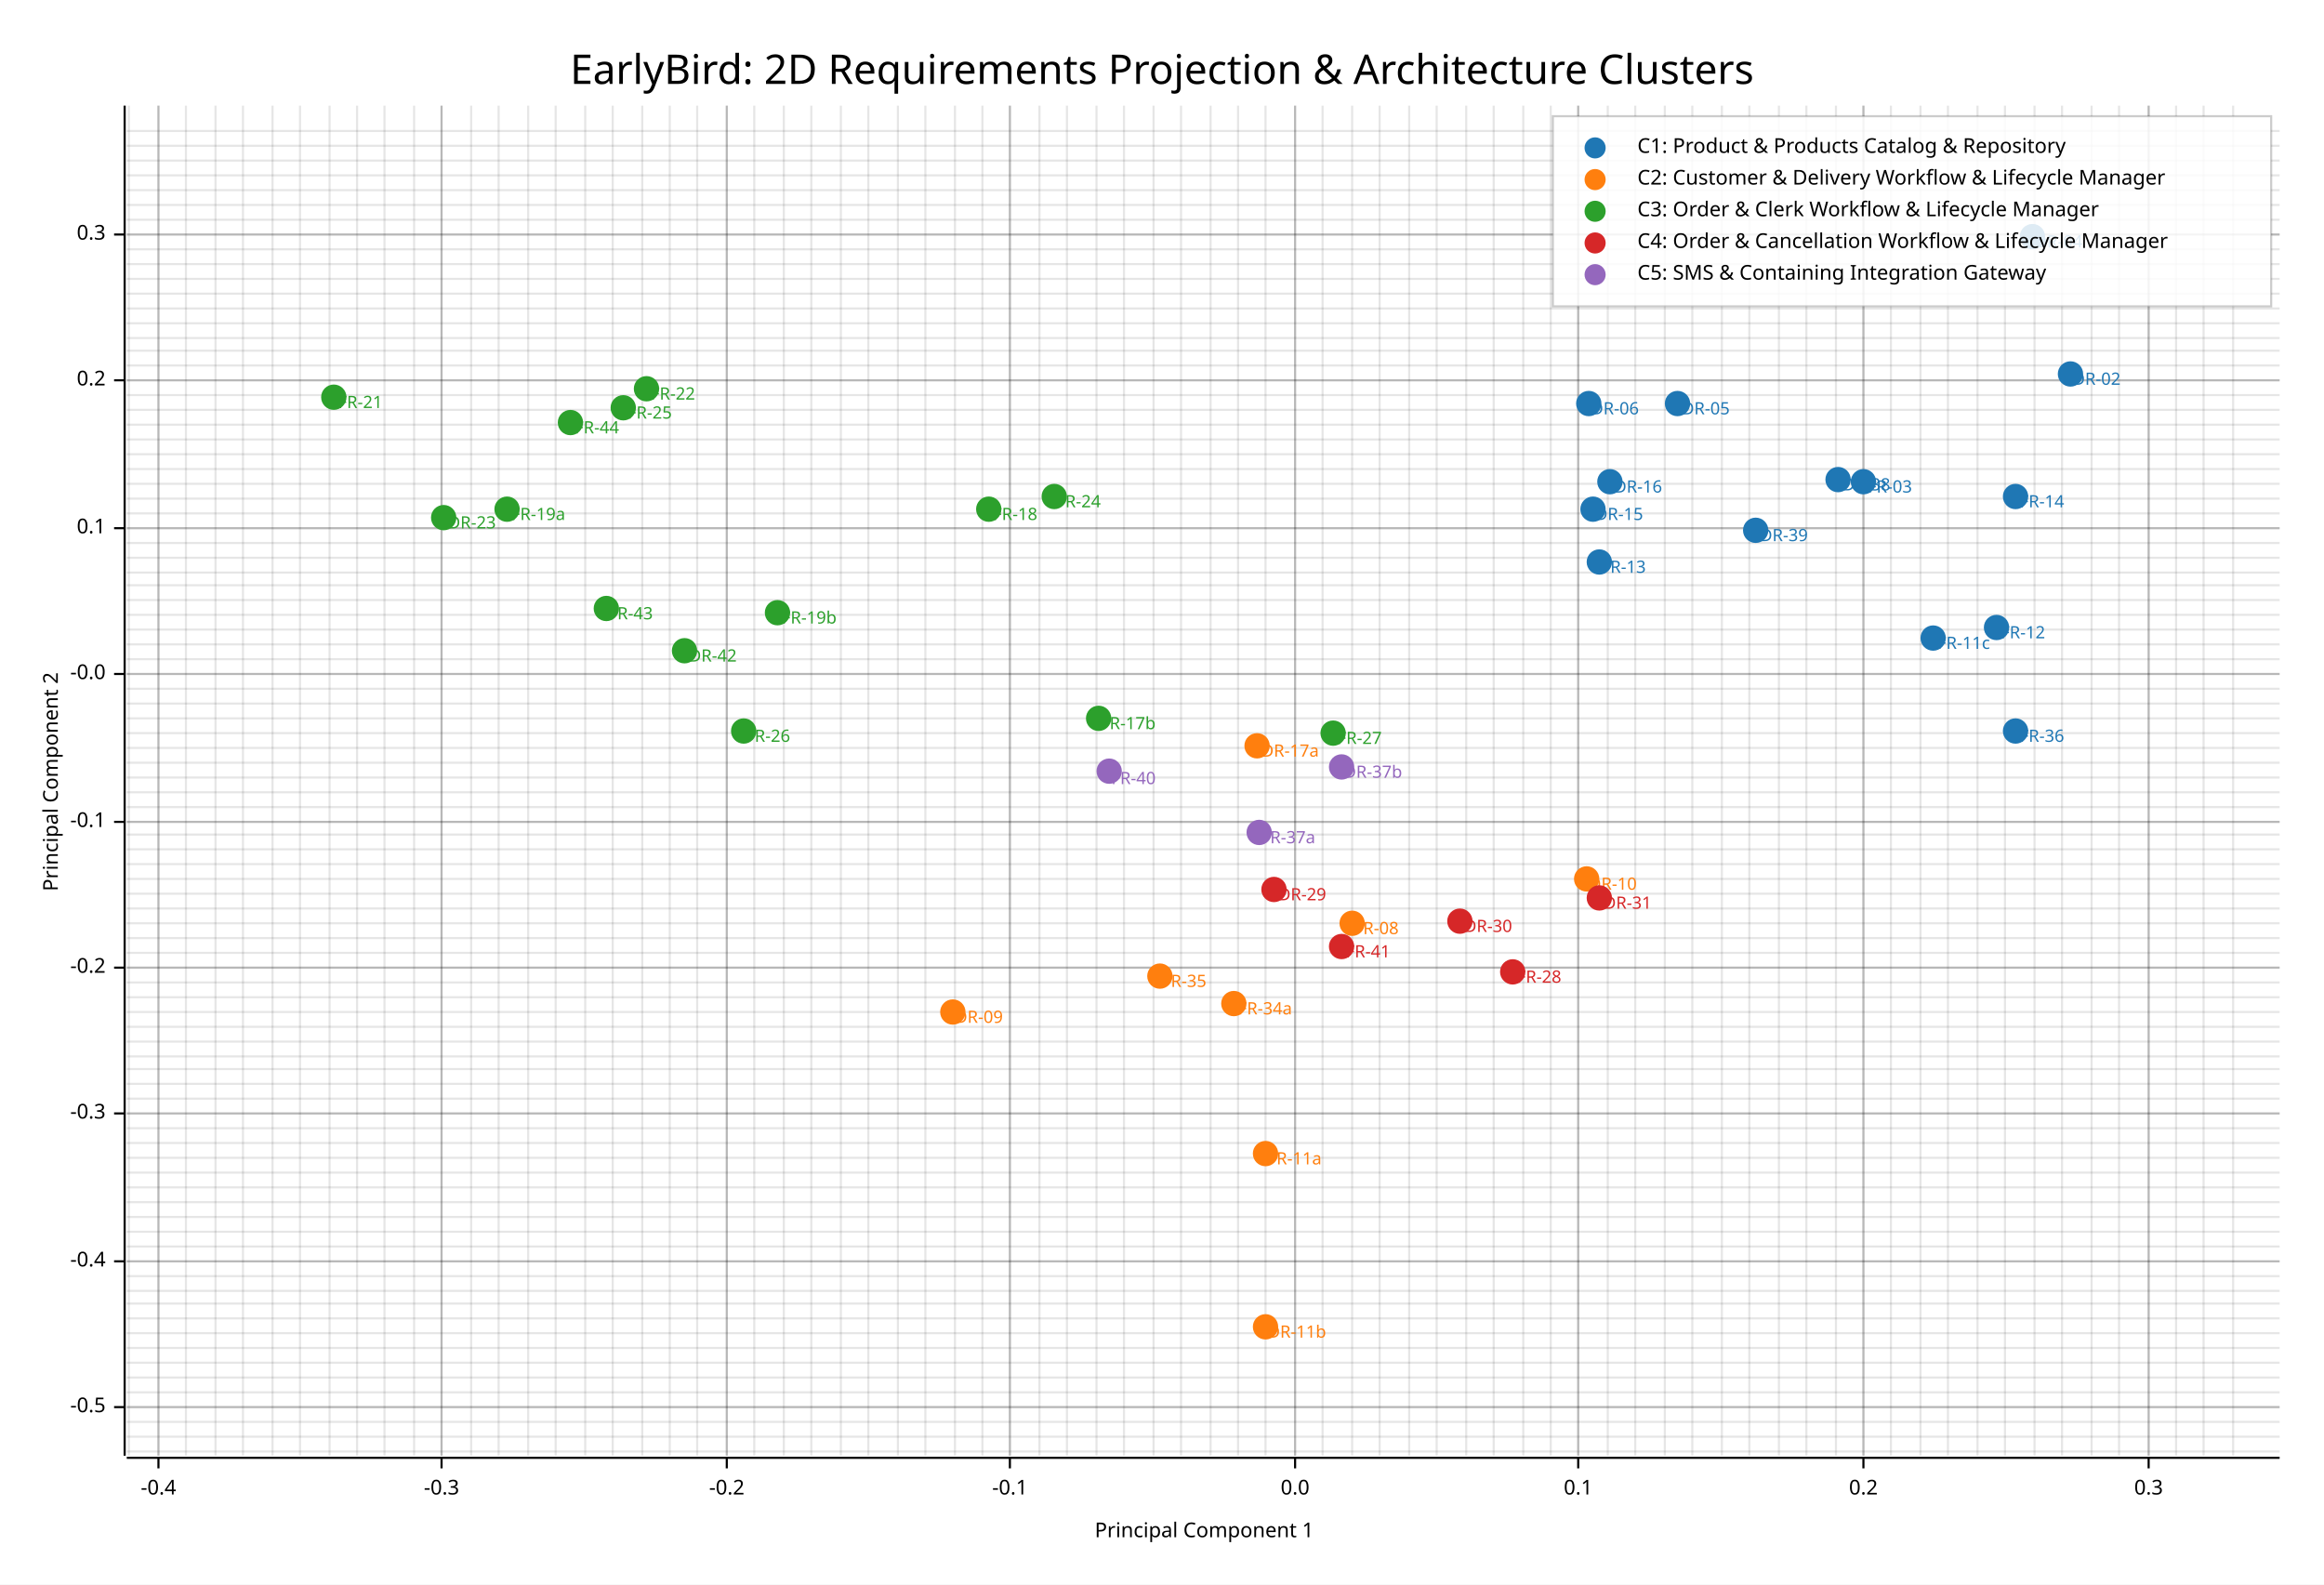
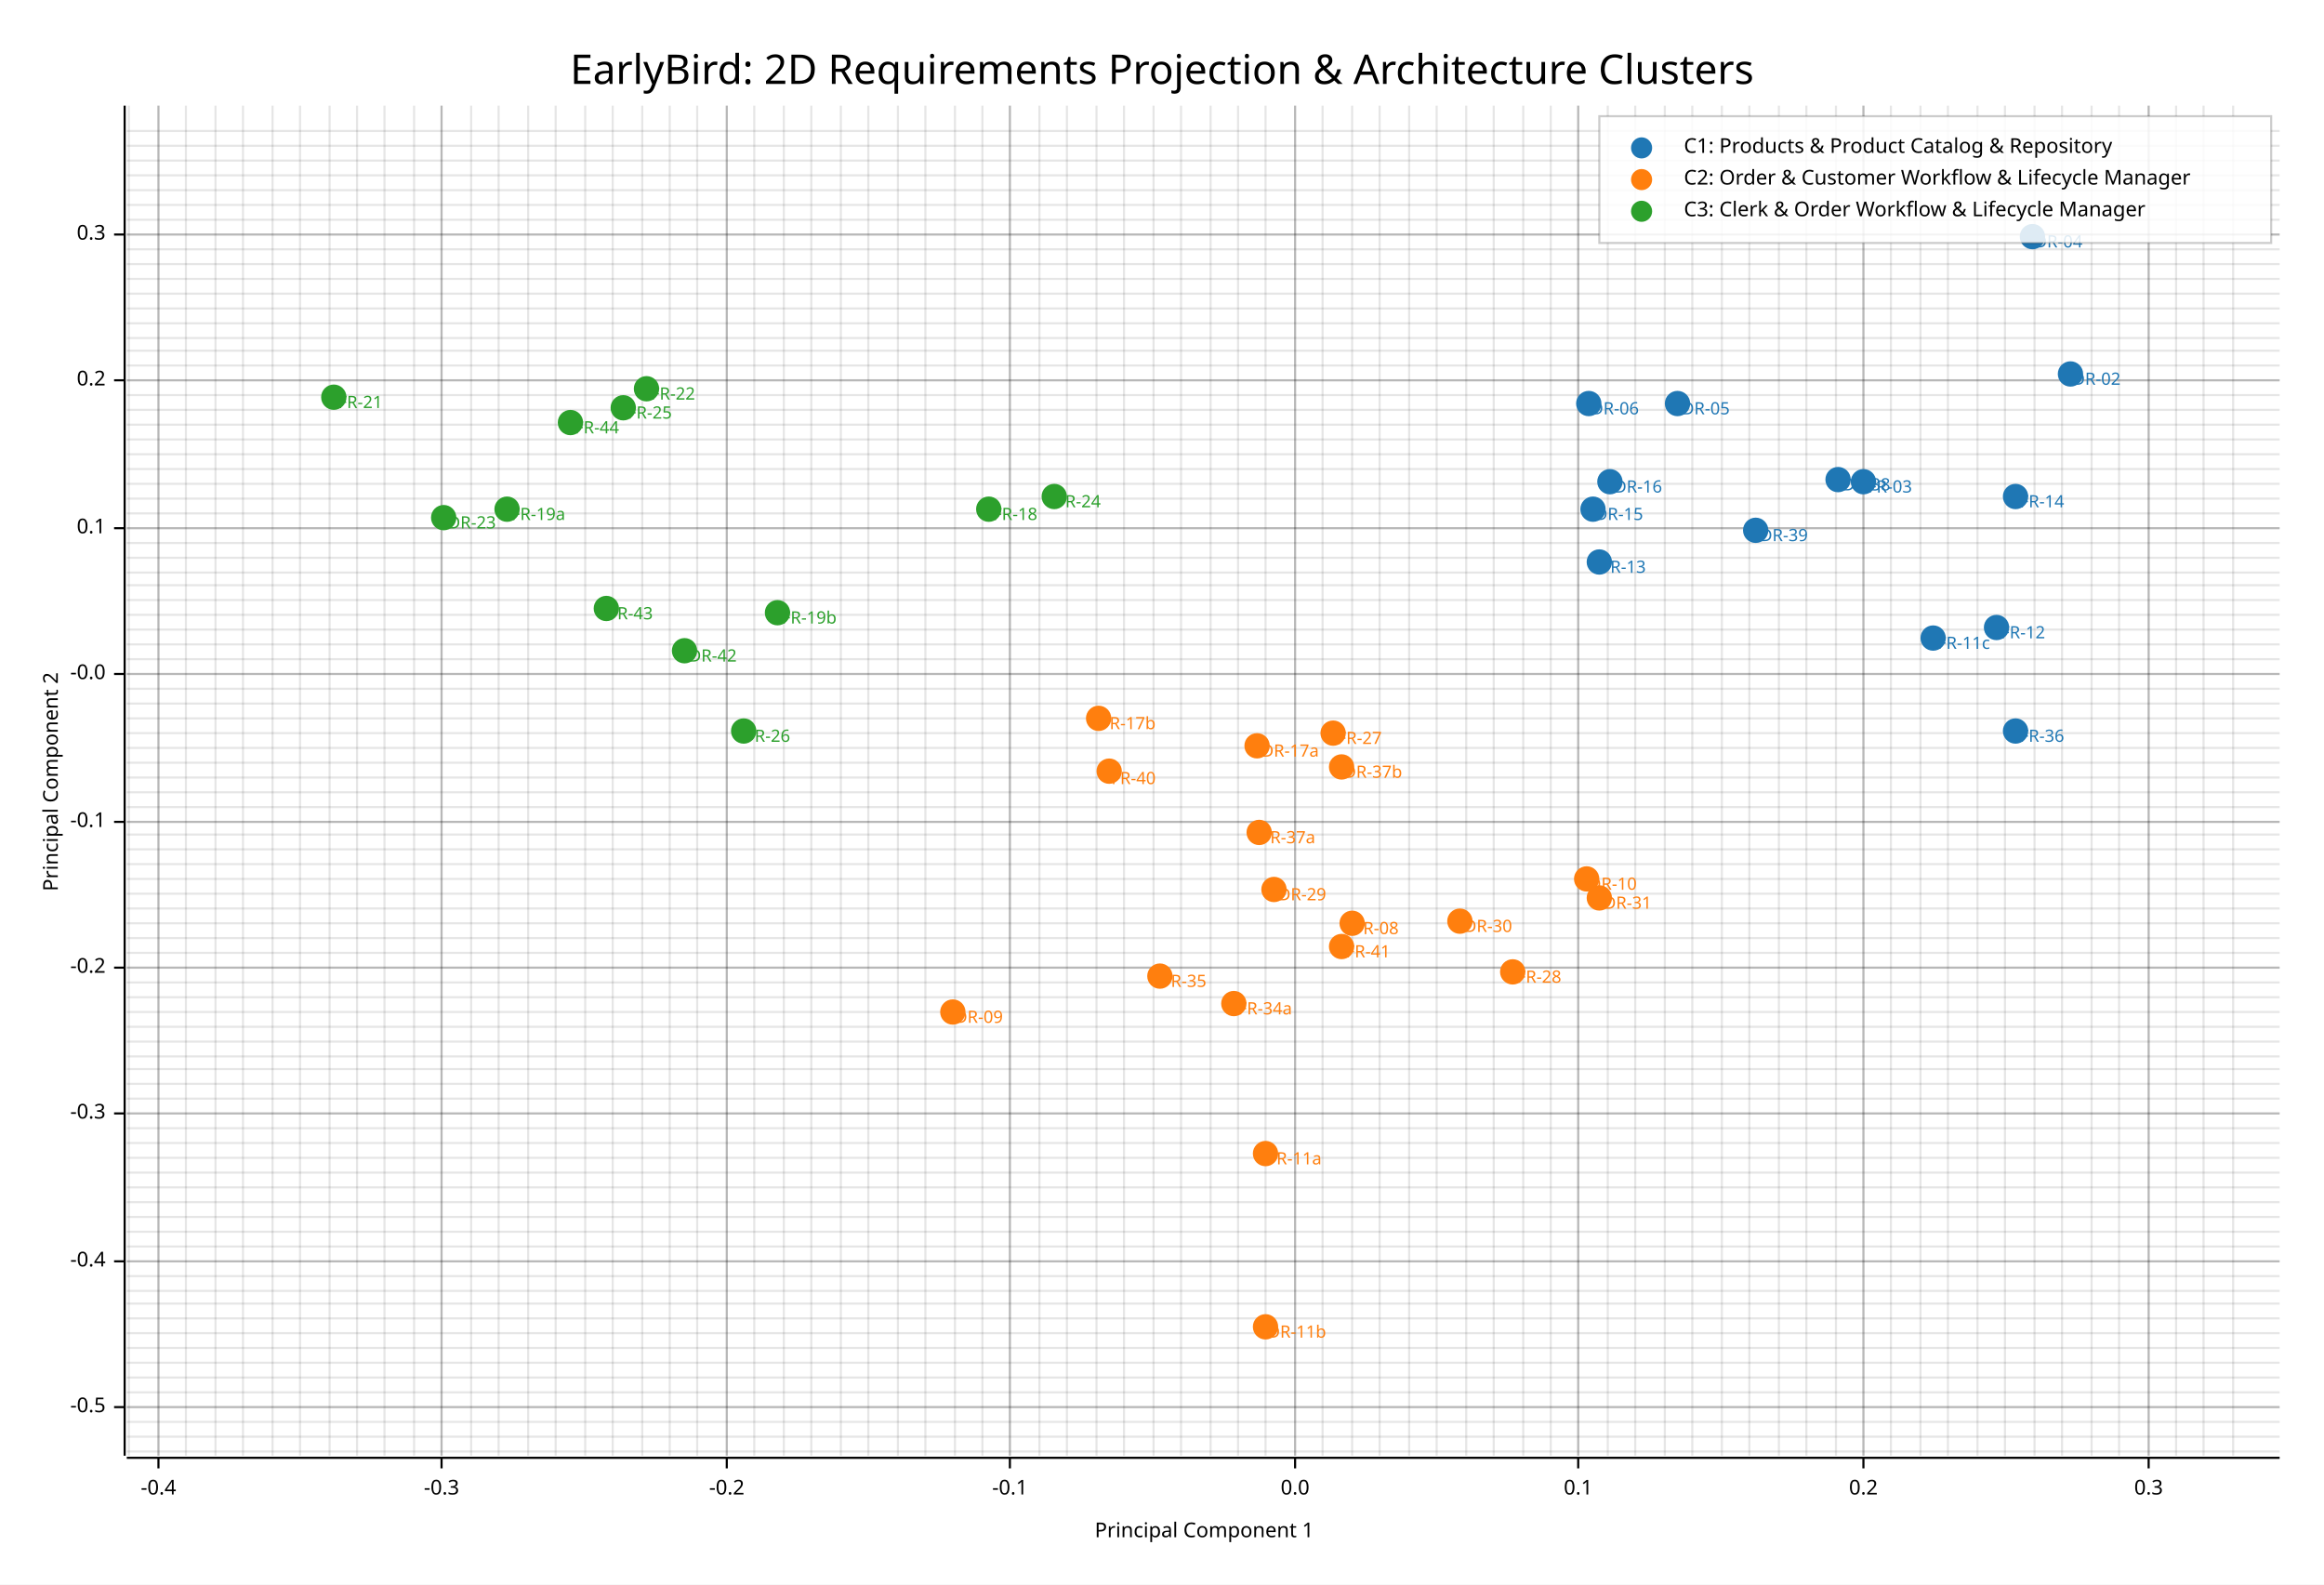
<svg xmlns="http://www.w3.org/2000/svg" width="1100" height="750" viewBox="0 0 1100 750">
  <rect x="0" y="0" width="1100" height="750" opacity="1" fill="#FFFFFF" stroke="none" />
  <text x="550" y="25" dy="0.76em" text-anchor="middle" font-family="sans-serif" font-size="19.355" opacity="1" fill="#000000">
EarlyBird: 2D Requirements Projection &amp; Architecture Clusters
</text>
  <line opacity="0.1" stroke="#000000" stroke-width="1" x1="61" y1="689" x2="61" y2="50" />
  <line opacity="0.1" stroke="#000000" stroke-width="1" x1="75" y1="689" x2="75" y2="50" />
  <line opacity="0.1" stroke="#000000" stroke-width="1" x1="88" y1="689" x2="88" y2="50" />
  <line opacity="0.1" stroke="#000000" stroke-width="1" x1="102" y1="689" x2="102" y2="50" />
  <line opacity="0.1" stroke="#000000" stroke-width="1" x1="115" y1="689" x2="115" y2="50" />
  <line opacity="0.1" stroke="#000000" stroke-width="1" x1="129" y1="689" x2="129" y2="50" />
  <line opacity="0.1" stroke="#000000" stroke-width="1" x1="142" y1="689" x2="142" y2="50" />
  <line opacity="0.1" stroke="#000000" stroke-width="1" x1="156" y1="689" x2="156" y2="50" />
  <line opacity="0.1" stroke="#000000" stroke-width="1" x1="169" y1="689" x2="169" y2="50" />
  <line opacity="0.1" stroke="#000000" stroke-width="1" x1="182" y1="689" x2="182" y2="50" />
  <line opacity="0.1" stroke="#000000" stroke-width="1" x1="196" y1="689" x2="196" y2="50" />
  <line opacity="0.1" stroke="#000000" stroke-width="1" x1="209" y1="689" x2="209" y2="50" />
  <line opacity="0.1" stroke="#000000" stroke-width="1" x1="223" y1="689" x2="223" y2="50" />
  <line opacity="0.1" stroke="#000000" stroke-width="1" x1="236" y1="689" x2="236" y2="50" />
  <line opacity="0.1" stroke="#000000" stroke-width="1" x1="250" y1="689" x2="250" y2="50" />
  <line opacity="0.1" stroke="#000000" stroke-width="1" x1="263" y1="689" x2="263" y2="50" />
  <line opacity="0.1" stroke="#000000" stroke-width="1" x1="277" y1="689" x2="277" y2="50" />
  <line opacity="0.1" stroke="#000000" stroke-width="1" x1="290" y1="689" x2="290" y2="50" />
  <line opacity="0.1" stroke="#000000" stroke-width="1" x1="304" y1="689" x2="304" y2="50" />
  <line opacity="0.1" stroke="#000000" stroke-width="1" x1="317" y1="689" x2="317" y2="50" />
  <line opacity="0.1" stroke="#000000" stroke-width="1" x1="330" y1="689" x2="330" y2="50" />
  <line opacity="0.1" stroke="#000000" stroke-width="1" x1="344" y1="689" x2="344" y2="50" />
  <line opacity="0.1" stroke="#000000" stroke-width="1" x1="357" y1="689" x2="357" y2="50" />
  <line opacity="0.1" stroke="#000000" stroke-width="1" x1="371" y1="689" x2="371" y2="50" />
  <line opacity="0.1" stroke="#000000" stroke-width="1" x1="384" y1="689" x2="384" y2="50" />
  <line opacity="0.1" stroke="#000000" stroke-width="1" x1="398" y1="689" x2="398" y2="50" />
  <line opacity="0.1" stroke="#000000" stroke-width="1" x1="411" y1="689" x2="411" y2="50" />
  <line opacity="0.1" stroke="#000000" stroke-width="1" x1="425" y1="689" x2="425" y2="50" />
  <line opacity="0.1" stroke="#000000" stroke-width="1" x1="438" y1="689" x2="438" y2="50" />
  <line opacity="0.1" stroke="#000000" stroke-width="1" x1="452" y1="689" x2="452" y2="50" />
  <line opacity="0.1" stroke="#000000" stroke-width="1" x1="465" y1="689" x2="465" y2="50" />
  <line opacity="0.1" stroke="#000000" stroke-width="1" x1="478" y1="689" x2="478" y2="50" />
  <line opacity="0.1" stroke="#000000" stroke-width="1" x1="492" y1="689" x2="492" y2="50" />
  <line opacity="0.1" stroke="#000000" stroke-width="1" x1="505" y1="689" x2="505" y2="50" />
  <line opacity="0.1" stroke="#000000" stroke-width="1" x1="519" y1="689" x2="519" y2="50" />
  <line opacity="0.1" stroke="#000000" stroke-width="1" x1="532" y1="689" x2="532" y2="50" />
  <line opacity="0.1" stroke="#000000" stroke-width="1" x1="546" y1="689" x2="546" y2="50" />
  <line opacity="0.1" stroke="#000000" stroke-width="1" x1="559" y1="689" x2="559" y2="50" />
  <line opacity="0.1" stroke="#000000" stroke-width="1" x1="573" y1="689" x2="573" y2="50" />
  <line opacity="0.1" stroke="#000000" stroke-width="1" x1="586" y1="689" x2="586" y2="50" />
  <line opacity="0.1" stroke="#000000" stroke-width="1" x1="599" y1="689" x2="599" y2="50" />
  <line opacity="0.1" stroke="#000000" stroke-width="1" x1="613" y1="689" x2="613" y2="50" />
  <line opacity="0.1" stroke="#000000" stroke-width="1" x1="626" y1="689" x2="626" y2="50" />
  <line opacity="0.1" stroke="#000000" stroke-width="1" x1="640" y1="689" x2="640" y2="50" />
  <line opacity="0.1" stroke="#000000" stroke-width="1" x1="653" y1="689" x2="653" y2="50" />
  <line opacity="0.1" stroke="#000000" stroke-width="1" x1="667" y1="689" x2="667" y2="50" />
  <line opacity="0.1" stroke="#000000" stroke-width="1" x1="680" y1="689" x2="680" y2="50" />
  <line opacity="0.1" stroke="#000000" stroke-width="1" x1="694" y1="689" x2="694" y2="50" />
  <line opacity="0.1" stroke="#000000" stroke-width="1" x1="707" y1="689" x2="707" y2="50" />
  <line opacity="0.1" stroke="#000000" stroke-width="1" x1="721" y1="689" x2="721" y2="50" />
  <line opacity="0.1" stroke="#000000" stroke-width="1" x1="734" y1="689" x2="734" y2="50" />
  <line opacity="0.1" stroke="#000000" stroke-width="1" x1="747" y1="689" x2="747" y2="50" />
  <line opacity="0.1" stroke="#000000" stroke-width="1" x1="761" y1="689" x2="761" y2="50" />
  <line opacity="0.1" stroke="#000000" stroke-width="1" x1="774" y1="689" x2="774" y2="50" />
  <line opacity="0.1" stroke="#000000" stroke-width="1" x1="788" y1="689" x2="788" y2="50" />
  <line opacity="0.1" stroke="#000000" stroke-width="1" x1="801" y1="689" x2="801" y2="50" />
  <line opacity="0.1" stroke="#000000" stroke-width="1" x1="815" y1="689" x2="815" y2="50" />
  <line opacity="0.1" stroke="#000000" stroke-width="1" x1="828" y1="689" x2="828" y2="50" />
  <line opacity="0.1" stroke="#000000" stroke-width="1" x1="842" y1="689" x2="842" y2="50" />
  <line opacity="0.1" stroke="#000000" stroke-width="1" x1="855" y1="689" x2="855" y2="50" />
  <line opacity="0.1" stroke="#000000" stroke-width="1" x1="869" y1="689" x2="869" y2="50" />
  <line opacity="0.1" stroke="#000000" stroke-width="1" x1="882" y1="689" x2="882" y2="50" />
  <line opacity="0.1" stroke="#000000" stroke-width="1" x1="895" y1="689" x2="895" y2="50" />
  <line opacity="0.1" stroke="#000000" stroke-width="1" x1="909" y1="689" x2="909" y2="50" />
  <line opacity="0.1" stroke="#000000" stroke-width="1" x1="922" y1="689" x2="922" y2="50" />
  <line opacity="0.1" stroke="#000000" stroke-width="1" x1="936" y1="689" x2="936" y2="50" />
  <line opacity="0.1" stroke="#000000" stroke-width="1" x1="949" y1="689" x2="949" y2="50" />
  <line opacity="0.1" stroke="#000000" stroke-width="1" x1="963" y1="689" x2="963" y2="50" />
  <line opacity="0.1" stroke="#000000" stroke-width="1" x1="976" y1="689" x2="976" y2="50" />
  <line opacity="0.1" stroke="#000000" stroke-width="1" x1="990" y1="689" x2="990" y2="50" />
  <line opacity="0.1" stroke="#000000" stroke-width="1" x1="1003" y1="689" x2="1003" y2="50" />
  <line opacity="0.1" stroke="#000000" stroke-width="1" x1="1017" y1="689" x2="1017" y2="50" />
  <line opacity="0.1" stroke="#000000" stroke-width="1" x1="1030" y1="689" x2="1030" y2="50" />
  <line opacity="0.1" stroke="#000000" stroke-width="1" x1="1043" y1="689" x2="1043" y2="50" />
  <line opacity="0.1" stroke="#000000" stroke-width="1" x1="1057" y1="689" x2="1057" y2="50" />
  <line opacity="0.1" stroke="#000000" stroke-width="1" x1="60" y1="687" x2="1079" y2="687" />
  <line opacity="0.1" stroke="#000000" stroke-width="1" x1="60" y1="680" x2="1079" y2="680" />
  <line opacity="0.1" stroke="#000000" stroke-width="1" x1="60" y1="673" x2="1079" y2="673" />
  <line opacity="0.1" stroke="#000000" stroke-width="1" x1="60" y1="666" x2="1079" y2="666" />
  <line opacity="0.1" stroke="#000000" stroke-width="1" x1="60" y1="659" x2="1079" y2="659" />
  <line opacity="0.1" stroke="#000000" stroke-width="1" x1="60" y1="652" x2="1079" y2="652" />
  <line opacity="0.1" stroke="#000000" stroke-width="1" x1="60" y1="645" x2="1079" y2="645" />
  <line opacity="0.1" stroke="#000000" stroke-width="1" x1="60" y1="638" x2="1079" y2="638" />
  <line opacity="0.1" stroke="#000000" stroke-width="1" x1="60" y1="631" x2="1079" y2="631" />
  <line opacity="0.1" stroke="#000000" stroke-width="1" x1="60" y1="624" x2="1079" y2="624" />
  <line opacity="0.1" stroke="#000000" stroke-width="1" x1="60" y1="617" x2="1079" y2="617" />
  <line opacity="0.1" stroke="#000000" stroke-width="1" x1="60" y1="611" x2="1079" y2="611" />
  <line opacity="0.1" stroke="#000000" stroke-width="1" x1="60" y1="604" x2="1079" y2="604" />
  <line opacity="0.1" stroke="#000000" stroke-width="1" x1="60" y1="597" x2="1079" y2="597" />
  <line opacity="0.1" stroke="#000000" stroke-width="1" x1="60" y1="590" x2="1079" y2="590" />
  <line opacity="0.1" stroke="#000000" stroke-width="1" x1="60" y1="583" x2="1079" y2="583" />
  <line opacity="0.1" stroke="#000000" stroke-width="1" x1="60" y1="576" x2="1079" y2="576" />
  <line opacity="0.1" stroke="#000000" stroke-width="1" x1="60" y1="569" x2="1079" y2="569" />
  <line opacity="0.1" stroke="#000000" stroke-width="1" x1="60" y1="562" x2="1079" y2="562" />
  <line opacity="0.1" stroke="#000000" stroke-width="1" x1="60" y1="555" x2="1079" y2="555" />
  <line opacity="0.1" stroke="#000000" stroke-width="1" x1="60" y1="548" x2="1079" y2="548" />
  <line opacity="0.1" stroke="#000000" stroke-width="1" x1="60" y1="541" x2="1079" y2="541" />
  <line opacity="0.1" stroke="#000000" stroke-width="1" x1="60" y1="534" x2="1079" y2="534" />
  <line opacity="0.1" stroke="#000000" stroke-width="1" x1="60" y1="527" x2="1079" y2="527" />
  <line opacity="0.1" stroke="#000000" stroke-width="1" x1="60" y1="520" x2="1079" y2="520" />
  <line opacity="0.1" stroke="#000000" stroke-width="1" x1="60" y1="513" x2="1079" y2="513" />
  <line opacity="0.1" stroke="#000000" stroke-width="1" x1="60" y1="506" x2="1079" y2="506" />
  <line opacity="0.1" stroke="#000000" stroke-width="1" x1="60" y1="500" x2="1079" y2="500" />
  <line opacity="0.1" stroke="#000000" stroke-width="1" x1="60" y1="493" x2="1079" y2="493" />
  <line opacity="0.1" stroke="#000000" stroke-width="1" x1="60" y1="486" x2="1079" y2="486" />
  <line opacity="0.1" stroke="#000000" stroke-width="1" x1="60" y1="479" x2="1079" y2="479" />
  <line opacity="0.1" stroke="#000000" stroke-width="1" x1="60" y1="472" x2="1079" y2="472" />
  <line opacity="0.1" stroke="#000000" stroke-width="1" x1="60" y1="465" x2="1079" y2="465" />
  <line opacity="0.1" stroke="#000000" stroke-width="1" x1="60" y1="458" x2="1079" y2="458" />
  <line opacity="0.1" stroke="#000000" stroke-width="1" x1="60" y1="451" x2="1079" y2="451" />
  <line opacity="0.1" stroke="#000000" stroke-width="1" x1="60" y1="444" x2="1079" y2="444" />
  <line opacity="0.1" stroke="#000000" stroke-width="1" x1="60" y1="437" x2="1079" y2="437" />
  <line opacity="0.1" stroke="#000000" stroke-width="1" x1="60" y1="430" x2="1079" y2="430" />
  <line opacity="0.1" stroke="#000000" stroke-width="1" x1="60" y1="423" x2="1079" y2="423" />
  <line opacity="0.1" stroke="#000000" stroke-width="1" x1="60" y1="416" x2="1079" y2="416" />
  <line opacity="0.1" stroke="#000000" stroke-width="1" x1="60" y1="409" x2="1079" y2="409" />
  <line opacity="0.1" stroke="#000000" stroke-width="1" x1="60" y1="402" x2="1079" y2="402" />
  <line opacity="0.1" stroke="#000000" stroke-width="1" x1="60" y1="395" x2="1079" y2="395" />
  <line opacity="0.1" stroke="#000000" stroke-width="1" x1="60" y1="389" x2="1079" y2="389" />
  <line opacity="0.1" stroke="#000000" stroke-width="1" x1="60" y1="382" x2="1079" y2="382" />
  <line opacity="0.1" stroke="#000000" stroke-width="1" x1="60" y1="375" x2="1079" y2="375" />
  <line opacity="0.1" stroke="#000000" stroke-width="1" x1="60" y1="368" x2="1079" y2="368" />
  <line opacity="0.1" stroke="#000000" stroke-width="1" x1="60" y1="361" x2="1079" y2="361" />
  <line opacity="0.1" stroke="#000000" stroke-width="1" x1="60" y1="354" x2="1079" y2="354" />
  <line opacity="0.1" stroke="#000000" stroke-width="1" x1="60" y1="347" x2="1079" y2="347" />
  <line opacity="0.1" stroke="#000000" stroke-width="1" x1="60" y1="340" x2="1079" y2="340" />
  <line opacity="0.1" stroke="#000000" stroke-width="1" x1="60" y1="333" x2="1079" y2="333" />
  <line opacity="0.1" stroke="#000000" stroke-width="1" x1="60" y1="326" x2="1079" y2="326" />
  <line opacity="0.1" stroke="#000000" stroke-width="1" x1="60" y1="319" x2="1079" y2="319" />
  <line opacity="0.1" stroke="#000000" stroke-width="1" x1="60" y1="312" x2="1079" y2="312" />
  <line opacity="0.1" stroke="#000000" stroke-width="1" x1="60" y1="305" x2="1079" y2="305" />
  <line opacity="0.1" stroke="#000000" stroke-width="1" x1="60" y1="298" x2="1079" y2="298" />
  <line opacity="0.1" stroke="#000000" stroke-width="1" x1="60" y1="291" x2="1079" y2="291" />
  <line opacity="0.1" stroke="#000000" stroke-width="1" x1="60" y1="284" x2="1079" y2="284" />
  <line opacity="0.1" stroke="#000000" stroke-width="1" x1="60" y1="277" x2="1079" y2="277" />
  <line opacity="0.1" stroke="#000000" stroke-width="1" x1="60" y1="271" x2="1079" y2="271" />
  <line opacity="0.1" stroke="#000000" stroke-width="1" x1="60" y1="264" x2="1079" y2="264" />
  <line opacity="0.1" stroke="#000000" stroke-width="1" x1="60" y1="257" x2="1079" y2="257" />
  <line opacity="0.1" stroke="#000000" stroke-width="1" x1="60" y1="250" x2="1079" y2="250" />
  <line opacity="0.1" stroke="#000000" stroke-width="1" x1="60" y1="243" x2="1079" y2="243" />
  <line opacity="0.1" stroke="#000000" stroke-width="1" x1="60" y1="236" x2="1079" y2="236" />
  <line opacity="0.1" stroke="#000000" stroke-width="1" x1="60" y1="229" x2="1079" y2="229" />
  <line opacity="0.1" stroke="#000000" stroke-width="1" x1="60" y1="222" x2="1079" y2="222" />
  <line opacity="0.1" stroke="#000000" stroke-width="1" x1="60" y1="215" x2="1079" y2="215" />
  <line opacity="0.1" stroke="#000000" stroke-width="1" x1="60" y1="208" x2="1079" y2="208" />
  <line opacity="0.1" stroke="#000000" stroke-width="1" x1="60" y1="201" x2="1079" y2="201" />
  <line opacity="0.1" stroke="#000000" stroke-width="1" x1="60" y1="194" x2="1079" y2="194" />
  <line opacity="0.1" stroke="#000000" stroke-width="1" x1="60" y1="187" x2="1079" y2="187" />
  <line opacity="0.1" stroke="#000000" stroke-width="1" x1="60" y1="180" x2="1079" y2="180" />
  <line opacity="0.1" stroke="#000000" stroke-width="1" x1="60" y1="173" x2="1079" y2="173" />
  <line opacity="0.1" stroke="#000000" stroke-width="1" x1="60" y1="166" x2="1079" y2="166" />
  <line opacity="0.1" stroke="#000000" stroke-width="1" x1="60" y1="160" x2="1079" y2="160" />
  <line opacity="0.1" stroke="#000000" stroke-width="1" x1="60" y1="153" x2="1079" y2="153" />
  <line opacity="0.1" stroke="#000000" stroke-width="1" x1="60" y1="146" x2="1079" y2="146" />
  <line opacity="0.1" stroke="#000000" stroke-width="1" x1="60" y1="139" x2="1079" y2="139" />
  <line opacity="0.1" stroke="#000000" stroke-width="1" x1="60" y1="132" x2="1079" y2="132" />
  <line opacity="0.1" stroke="#000000" stroke-width="1" x1="60" y1="125" x2="1079" y2="125" />
  <line opacity="0.1" stroke="#000000" stroke-width="1" x1="60" y1="118" x2="1079" y2="118" />
  <line opacity="0.1" stroke="#000000" stroke-width="1" x1="60" y1="111" x2="1079" y2="111" />
  <line opacity="0.1" stroke="#000000" stroke-width="1" x1="60" y1="104" x2="1079" y2="104" />
  <line opacity="0.1" stroke="#000000" stroke-width="1" x1="60" y1="97" x2="1079" y2="97" />
  <line opacity="0.1" stroke="#000000" stroke-width="1" x1="60" y1="90" x2="1079" y2="90" />
  <line opacity="0.1" stroke="#000000" stroke-width="1" x1="60" y1="83" x2="1079" y2="83" />
  <line opacity="0.1" stroke="#000000" stroke-width="1" x1="60" y1="76" x2="1079" y2="76" />
  <line opacity="0.1" stroke="#000000" stroke-width="1" x1="60" y1="69" x2="1079" y2="69" />
  <line opacity="0.1" stroke="#000000" stroke-width="1" x1="60" y1="62" x2="1079" y2="62" />
  <text x="20" y="370" dy="0.76em" text-anchor="middle" font-family="sans-serif" font-size="9.677" opacity="1" fill="#000000" transform="rotate(270, 20, 370)">
Principal Component 2
</text>
  <text x="570" y="730" dy="-0.5ex" text-anchor="middle" font-family="sans-serif" font-size="9.677" opacity="1" fill="#000000">
Principal Component 1
</text>
  <line opacity="0.2" stroke="#000000" stroke-width="1" x1="75" y1="689" x2="75" y2="50" />
  <line opacity="0.2" stroke="#000000" stroke-width="1" x1="209" y1="689" x2="209" y2="50" />
  <line opacity="0.2" stroke="#000000" stroke-width="1" x1="344" y1="689" x2="344" y2="50" />
  <line opacity="0.2" stroke="#000000" stroke-width="1" x1="478" y1="689" x2="478" y2="50" />
  <line opacity="0.2" stroke="#000000" stroke-width="1" x1="613" y1="689" x2="613" y2="50" />
  <line opacity="0.2" stroke="#000000" stroke-width="1" x1="747" y1="689" x2="747" y2="50" />
  <line opacity="0.2" stroke="#000000" stroke-width="1" x1="882" y1="689" x2="882" y2="50" />
  <line opacity="0.2" stroke="#000000" stroke-width="1" x1="1017" y1="689" x2="1017" y2="50" />
  <line opacity="0.2" stroke="#000000" stroke-width="1" x1="60" y1="666" x2="1079" y2="666" />
  <line opacity="0.2" stroke="#000000" stroke-width="1" x1="60" y1="597" x2="1079" y2="597" />
  <line opacity="0.2" stroke="#000000" stroke-width="1" x1="60" y1="527" x2="1079" y2="527" />
  <line opacity="0.2" stroke="#000000" stroke-width="1" x1="60" y1="458" x2="1079" y2="458" />
  <line opacity="0.2" stroke="#000000" stroke-width="1" x1="60" y1="389" x2="1079" y2="389" />
  <line opacity="0.2" stroke="#000000" stroke-width="1" x1="60" y1="319" x2="1079" y2="319" />
  <line opacity="0.2" stroke="#000000" stroke-width="1" x1="60" y1="250" x2="1079" y2="250" />
  <line opacity="0.2" stroke="#000000" stroke-width="1" x1="60" y1="180" x2="1079" y2="180" />
  <line opacity="0.2" stroke="#000000" stroke-width="1" x1="60" y1="111" x2="1079" y2="111" />
  <polyline fill="none" opacity="1" stroke="#000000" stroke-width="1" points="59,50 59,689 " />
  <text x="50" y="666" dy="0.5ex" text-anchor="end" font-family="sans-serif" font-size="9.677" opacity="1" fill="#000000">
-0.5
</text>
  <polyline fill="none" opacity="1" stroke="#000000" stroke-width="1" points="54,666 59,666 " />
  <text x="50" y="597" dy="0.5ex" text-anchor="end" font-family="sans-serif" font-size="9.677" opacity="1" fill="#000000">
-0.4
</text>
  <polyline fill="none" opacity="1" stroke="#000000" stroke-width="1" points="54,597 59,597 " />
  <text x="50" y="527" dy="0.5ex" text-anchor="end" font-family="sans-serif" font-size="9.677" opacity="1" fill="#000000">
-0.3
</text>
  <polyline fill="none" opacity="1" stroke="#000000" stroke-width="1" points="54,527 59,527 " />
  <text x="50" y="458" dy="0.5ex" text-anchor="end" font-family="sans-serif" font-size="9.677" opacity="1" fill="#000000">
-0.2
</text>
  <polyline fill="none" opacity="1" stroke="#000000" stroke-width="1" points="54,458 59,458 " />
  <text x="50" y="389" dy="0.5ex" text-anchor="end" font-family="sans-serif" font-size="9.677" opacity="1" fill="#000000">
-0.1
</text>
  <polyline fill="none" opacity="1" stroke="#000000" stroke-width="1" points="54,389 59,389 " />
  <text x="50" y="319" dy="0.5ex" text-anchor="end" font-family="sans-serif" font-size="9.677" opacity="1" fill="#000000">
-0.0
</text>
  <polyline fill="none" opacity="1" stroke="#000000" stroke-width="1" points="54,319 59,319 " />
  <text x="50" y="250" dy="0.5ex" text-anchor="end" font-family="sans-serif" font-size="9.677" opacity="1" fill="#000000">
0.1
</text>
  <polyline fill="none" opacity="1" stroke="#000000" stroke-width="1" points="54,250 59,250 " />
  <text x="50" y="180" dy="0.5ex" text-anchor="end" font-family="sans-serif" font-size="9.677" opacity="1" fill="#000000">
0.2
</text>
  <polyline fill="none" opacity="1" stroke="#000000" stroke-width="1" points="54,180 59,180 " />
  <text x="50" y="111" dy="0.5ex" text-anchor="end" font-family="sans-serif" font-size="9.677" opacity="1" fill="#000000">
0.3
</text>
  <polyline fill="none" opacity="1" stroke="#000000" stroke-width="1" points="54,111 59,111 " />
  <polyline fill="none" opacity="1" stroke="#000000" stroke-width="1" points="60,690 1079,690 " />
  <text x="75" y="700" dy="0.76em" text-anchor="middle" font-family="sans-serif" font-size="9.677" opacity="1" fill="#000000">
-0.4
</text>
  <polyline fill="none" opacity="1" stroke="#000000" stroke-width="1" points="75,690 75,695 " />
  <text x="209" y="700" dy="0.76em" text-anchor="middle" font-family="sans-serif" font-size="9.677" opacity="1" fill="#000000">
-0.3
</text>
  <polyline fill="none" opacity="1" stroke="#000000" stroke-width="1" points="209,690 209,695 " />
  <text x="344" y="700" dy="0.76em" text-anchor="middle" font-family="sans-serif" font-size="9.677" opacity="1" fill="#000000">
-0.2
</text>
  <polyline fill="none" opacity="1" stroke="#000000" stroke-width="1" points="344,690 344,695 " />
  <text x="478" y="700" dy="0.76em" text-anchor="middle" font-family="sans-serif" font-size="9.677" opacity="1" fill="#000000">
-0.1
</text>
  <polyline fill="none" opacity="1" stroke="#000000" stroke-width="1" points="478,690 478,695 " />
  <text x="613" y="700" dy="0.76em" text-anchor="middle" font-family="sans-serif" font-size="9.677" opacity="1" fill="#000000">
0.0
</text>
  <polyline fill="none" opacity="1" stroke="#000000" stroke-width="1" points="613,690 613,695 " />
  <text x="747" y="700" dy="0.76em" text-anchor="middle" font-family="sans-serif" font-size="9.677" opacity="1" fill="#000000">
0.1
</text>
  <polyline fill="none" opacity="1" stroke="#000000" stroke-width="1" points="747,690 747,695 " />
  <text x="882" y="700" dy="0.76em" text-anchor="middle" font-family="sans-serif" font-size="9.677" opacity="1" fill="#000000">
0.2
</text>
  <polyline fill="none" opacity="1" stroke="#000000" stroke-width="1" points="882,690 882,695 " />
  <text x="1017" y="700" dy="0.76em" text-anchor="middle" font-family="sans-serif" font-size="9.677" opacity="1" fill="#000000">
0.3
</text>
  <polyline fill="none" opacity="1" stroke="#000000" stroke-width="1" points="1017,690 1017,695 " />
  <circle cx="980" cy="177" r="6" opacity="1" fill="#1F77B4" stroke="none" stroke-width="1" />
  <circle cx="882" cy="228" r="6" opacity="1" fill="#1F77B4" stroke="none" stroke-width="1" />
  <circle cx="962" cy="112" r="6" opacity="1" fill="#1F77B4" stroke="none" stroke-width="1" />
  <circle cx="794" cy="191" r="6" opacity="1" fill="#1F77B4" stroke="none" stroke-width="1" />
  <circle cx="752" cy="191" r="6" opacity="1" fill="#1F77B4" stroke="none" stroke-width="1" />
  <circle cx="915" cy="302" r="6" opacity="1" fill="#1F77B4" stroke="none" stroke-width="1" />
  <circle cx="945" cy="297" r="6" opacity="1" fill="#1F77B4" stroke="none" stroke-width="1" />
  <circle cx="757" cy="266" r="6" opacity="1" fill="#1F77B4" stroke="none" stroke-width="1" />
  <circle cx="954" cy="235" r="6" opacity="1" fill="#1F77B4" stroke="none" stroke-width="1" />
  <circle cx="754" cy="241" r="6" opacity="1" fill="#1F77B4" stroke="none" stroke-width="1" />
  <circle cx="762" cy="228" r="6" opacity="1" fill="#1F77B4" stroke="none" stroke-width="1" />
  <circle cx="954" cy="346" r="6" opacity="1" fill="#1F77B4" stroke="none" stroke-width="1" />
  <circle cx="870" cy="227" r="6" opacity="1" fill="#1F77B4" stroke="none" stroke-width="1" />
  <circle cx="831" cy="251" r="6" opacity="1" fill="#1F77B4" stroke="none" stroke-width="1" />
  <text x="981" y="176" dy="0.76em" text-anchor="start" font-family="sans-serif" font-size="8.065" opacity="1" fill="#1F77B4">
DR-02
</text>
  <text x="884" y="227" dy="0.76em" text-anchor="start" font-family="sans-serif" font-size="8.065" opacity="1" fill="#1F77B4">
FR-03
</text>
  <text x="963" y="111" dy="0.76em" text-anchor="start" font-family="sans-serif" font-size="8.065" opacity="1" fill="#1F77B4">
DR-04
</text>
  <text x="796" y="190" dy="0.76em" text-anchor="start" font-family="sans-serif" font-size="8.065" opacity="1" fill="#1F77B4">
DR-05
</text>
  <text x="753" y="190" dy="0.76em" text-anchor="start" font-family="sans-serif" font-size="8.065" opacity="1" fill="#1F77B4">
DR-06
</text>
  <text x="917" y="301" dy="0.76em" text-anchor="start" font-family="sans-serif" font-size="8.065" opacity="1" fill="#1F77B4">
FR-11c
</text>
  <text x="947" y="296" dy="0.76em" text-anchor="start" font-family="sans-serif" font-size="8.065" opacity="1" fill="#1F77B4">
FR-12
</text>
  <text x="758" y="265" dy="0.76em" text-anchor="start" font-family="sans-serif" font-size="8.065" opacity="1" fill="#1F77B4">
FR-13
</text>
  <text x="956" y="234" dy="0.76em" text-anchor="start" font-family="sans-serif" font-size="8.065" opacity="1" fill="#1F77B4">
FR-14
</text>
  <text x="755" y="240" dy="0.76em" text-anchor="start" font-family="sans-serif" font-size="8.065" opacity="1" fill="#1F77B4">
DR-15
</text>
  <text x="764" y="227" dy="0.76em" text-anchor="start" font-family="sans-serif" font-size="8.065" opacity="1" fill="#1F77B4">
DR-16
</text>
  <text x="956" y="345" dy="0.76em" text-anchor="start" font-family="sans-serif" font-size="8.065" opacity="1" fill="#1F77B4">
FR-36
</text>
  <text x="872" y="226" dy="0.76em" text-anchor="start" font-family="sans-serif" font-size="8.065" opacity="1" fill="#1F77B4">
DR-38
</text>
  <text x="833" y="250" dy="0.76em" text-anchor="start" font-family="sans-serif" font-size="8.065" opacity="1" fill="#1F77B4">
DR-39
</text>
  <circle cx="640" cy="437" r="6" opacity="1" fill="#FF7F0E" stroke="none" stroke-width="1" />
  <circle cx="451" cy="479" r="6" opacity="1" fill="#FF7F0E" stroke="none" stroke-width="1" />
  <circle cx="751" cy="416" r="6" opacity="1" fill="#FF7F0E" stroke="none" stroke-width="1" />
  <circle cx="599" cy="546" r="6" opacity="1" fill="#FF7F0E" stroke="none" stroke-width="1" />
  <circle cx="599" cy="628" r="6" opacity="1" fill="#FF7F0E" stroke="none" stroke-width="1" />
  <circle cx="595" cy="353" r="6" opacity="1" fill="#FF7F0E" stroke="none" stroke-width="1" />
+   <circle cx="520" cy="340" r="6" opacity="1" fill="#FF7F0E" stroke="none" stroke-width="1" />
+   <circle cx="631" cy="347" r="6" opacity="1" fill="#FF7F0E" stroke="none" stroke-width="1" />
+   <circle cx="716" cy="460" r="6" opacity="1" fill="#FF7F0E" stroke="none" stroke-width="1" />
+   <circle cx="603" cy="421" r="6" opacity="1" fill="#FF7F0E" stroke="none" stroke-width="1" />
+   <circle cx="691" cy="436" r="6" opacity="1" fill="#FF7F0E" stroke="none" stroke-width="1" />
+   <circle cx="757" cy="425" r="6" opacity="1" fill="#FF7F0E" stroke="none" stroke-width="1" />
  <circle cx="584" cy="475" r="6" opacity="1" fill="#FF7F0E" stroke="none" stroke-width="1" />
  <circle cx="549" cy="462" r="6" opacity="1" fill="#FF7F0E" stroke="none" stroke-width="1" />
+   <circle cx="596" cy="394" r="6" opacity="1" fill="#FF7F0E" stroke="none" stroke-width="1" />
+   <circle cx="635" cy="363" r="6" opacity="1" fill="#FF7F0E" stroke="none" stroke-width="1" />
+   <circle cx="525" cy="365" r="6" opacity="1" fill="#FF7F0E" stroke="none" stroke-width="1" />
+   <circle cx="635" cy="448" r="6" opacity="1" fill="#FF7F0E" stroke="none" stroke-width="1" />
  <text x="641" y="436" dy="0.76em" text-anchor="start" font-family="sans-serif" font-size="8.065" opacity="1" fill="#FF7F0E">
FR-08
</text>
  <text x="452" y="478" dy="0.76em" text-anchor="start" font-family="sans-serif" font-size="8.065" opacity="1" fill="#FF7F0E">
DR-09
</text>
  <text x="752" y="415" dy="0.76em" text-anchor="start" font-family="sans-serif" font-size="8.065" opacity="1" fill="#FF7F0E">
DR-10
</text>
  <text x="600" y="545" dy="0.76em" text-anchor="start" font-family="sans-serif" font-size="8.065" opacity="1" fill="#FF7F0E">
FR-11a
</text>
  <text x="600" y="627" dy="0.76em" text-anchor="start" font-family="sans-serif" font-size="8.065" opacity="1" fill="#FF7F0E">
DR-11b
</text>
  <text x="597" y="352" dy="0.76em" text-anchor="start" font-family="sans-serif" font-size="8.065" opacity="1" fill="#FF7F0E">
DR-17a
</text>
+   <text x="521" y="339" dy="0.76em" text-anchor="start" font-family="sans-serif" font-size="8.065" opacity="1" fill="#FF7F0E">
+ FR-17b
+ </text>
+   <text x="633" y="346" dy="0.76em" text-anchor="start" font-family="sans-serif" font-size="8.065" opacity="1" fill="#FF7F0E">
+ FR-27
+ </text>
+   <text x="718" y="459" dy="0.76em" text-anchor="start" font-family="sans-serif" font-size="8.065" opacity="1" fill="#FF7F0E">
+ FR-28
+ </text>
+   <text x="605" y="420" dy="0.76em" text-anchor="start" font-family="sans-serif" font-size="8.065" opacity="1" fill="#FF7F0E">
+ DR-29
+ </text>
+   <text x="693" y="435" dy="0.76em" text-anchor="start" font-family="sans-serif" font-size="8.065" opacity="1" fill="#FF7F0E">
+ DR-30
+ </text>
+   <text x="759" y="424" dy="0.76em" text-anchor="start" font-family="sans-serif" font-size="8.065" opacity="1" fill="#FF7F0E">
+ DR-31
+ </text>
  <text x="586" y="474" dy="0.76em" text-anchor="start" font-family="sans-serif" font-size="8.065" opacity="1" fill="#FF7F0E">
FR-34a
</text>
  <text x="550" y="461" dy="0.76em" text-anchor="start" font-family="sans-serif" font-size="8.065" opacity="1" fill="#FF7F0E">
FR-35
</text>
-   <circle cx="520" cy="340" r="6" opacity="1" fill="#2CA02C" stroke="none" stroke-width="1" />
+   <text x="597" y="393" dy="0.76em" text-anchor="start" font-family="sans-serif" font-size="8.065" opacity="1" fill="#FF7F0E">
+ FR-37a
+ </text>
+   <text x="636" y="362" dy="0.76em" text-anchor="start" font-family="sans-serif" font-size="8.065" opacity="1" fill="#FF7F0E">
+ DR-37b
+ </text>
+   <text x="526" y="365" dy="0.76em" text-anchor="start" font-family="sans-serif" font-size="8.065" opacity="1" fill="#FF7F0E">
+ FR-40
+ </text>
+   <text x="637" y="447" dy="0.76em" text-anchor="start" font-family="sans-serif" font-size="8.065" opacity="1" fill="#FF7F0E">
+ FR-41
+ </text>
  <circle cx="468" cy="241" r="6" opacity="1" fill="#2CA02C" stroke="none" stroke-width="1" />
  <circle cx="240" cy="241" r="6" opacity="1" fill="#2CA02C" stroke="none" stroke-width="1" />
  <circle cx="368" cy="290" r="6" opacity="1" fill="#2CA02C" stroke="none" stroke-width="1" />
  <circle cx="158" cy="188" r="6" opacity="1" fill="#2CA02C" stroke="none" stroke-width="1" />
  <circle cx="306" cy="184" r="6" opacity="1" fill="#2CA02C" stroke="none" stroke-width="1" />
  <circle cx="210" cy="245" r="6" opacity="1" fill="#2CA02C" stroke="none" stroke-width="1" />
  <circle cx="499" cy="235" r="6" opacity="1" fill="#2CA02C" stroke="none" stroke-width="1" />
  <circle cx="295" cy="193" r="6" opacity="1" fill="#2CA02C" stroke="none" stroke-width="1" />
  <circle cx="352" cy="346" r="6" opacity="1" fill="#2CA02C" stroke="none" stroke-width="1" />
-   <circle cx="631" cy="347" r="6" opacity="1" fill="#2CA02C" stroke="none" stroke-width="1" />
  <circle cx="324" cy="308" r="6" opacity="1" fill="#2CA02C" stroke="none" stroke-width="1" />
  <circle cx="287" cy="288" r="6" opacity="1" fill="#2CA02C" stroke="none" stroke-width="1" />
  <circle cx="270" cy="200" r="6" opacity="1" fill="#2CA02C" stroke="none" stroke-width="1" />
-   <text x="521" y="339" dy="0.76em" text-anchor="start" font-family="sans-serif" font-size="8.065" opacity="1" fill="#2CA02C">
- FR-17b
- </text>
  <text x="470" y="240" dy="0.76em" text-anchor="start" font-family="sans-serif" font-size="8.065" opacity="1" fill="#2CA02C">
FR-18
</text>
  <text x="242" y="240" dy="0.76em" text-anchor="start" font-family="sans-serif" font-size="8.065" opacity="1" fill="#2CA02C">
FR-19a
</text>
  <text x="370" y="289" dy="0.76em" text-anchor="start" font-family="sans-serif" font-size="8.065" opacity="1" fill="#2CA02C">
FR-19b
</text>
  <text x="160" y="187" dy="0.76em" text-anchor="start" font-family="sans-serif" font-size="8.065" opacity="1" fill="#2CA02C">
FR-21
</text>
  <text x="308" y="183" dy="0.76em" text-anchor="start" font-family="sans-serif" font-size="8.065" opacity="1" fill="#2CA02C">
FR-22
</text>
  <text x="212" y="244" dy="0.76em" text-anchor="start" font-family="sans-serif" font-size="8.065" opacity="1" fill="#2CA02C">
DR-23
</text>
  <text x="500" y="234" dy="0.76em" text-anchor="start" font-family="sans-serif" font-size="8.065" opacity="1" fill="#2CA02C">
FR-24
</text>
  <text x="297" y="192" dy="0.76em" text-anchor="start" font-family="sans-serif" font-size="8.065" opacity="1" fill="#2CA02C">
FR-25
</text>
  <text x="353" y="345" dy="0.76em" text-anchor="start" font-family="sans-serif" font-size="8.065" opacity="1" fill="#2CA02C">
FR-26
</text>
-   <text x="633" y="346" dy="0.76em" text-anchor="start" font-family="sans-serif" font-size="8.065" opacity="1" fill="#2CA02C">
- FR-27
- </text>
  <text x="326" y="307" dy="0.76em" text-anchor="start" font-family="sans-serif" font-size="8.065" opacity="1" fill="#2CA02C">
DR-42
</text>
  <text x="288" y="287" dy="0.76em" text-anchor="start" font-family="sans-serif" font-size="8.065" opacity="1" fill="#2CA02C">
FR-43
</text>
  <text x="272" y="199" dy="0.76em" text-anchor="start" font-family="sans-serif" font-size="8.065" opacity="1" fill="#2CA02C">
FR-44
</text>
-   <circle cx="716" cy="460" r="6" opacity="1" fill="#D62728" stroke="none" stroke-width="1" />
-   <circle cx="603" cy="421" r="6" opacity="1" fill="#D62728" stroke="none" stroke-width="1" />
-   <circle cx="691" cy="436" r="6" opacity="1" fill="#D62728" stroke="none" stroke-width="1" />
-   <circle cx="757" cy="425" r="6" opacity="1" fill="#D62728" stroke="none" stroke-width="1" />
-   <circle cx="635" cy="448" r="6" opacity="1" fill="#D62728" stroke="none" stroke-width="1" />
-   <text x="718" y="459" dy="0.76em" text-anchor="start" font-family="sans-serif" font-size="8.065" opacity="1" fill="#D62728">
- FR-28
- </text>
-   <text x="605" y="420" dy="0.76em" text-anchor="start" font-family="sans-serif" font-size="8.065" opacity="1" fill="#D62728">
- DR-29
- </text>
-   <text x="693" y="435" dy="0.76em" text-anchor="start" font-family="sans-serif" font-size="8.065" opacity="1" fill="#D62728">
- DR-30
- </text>
-   <text x="759" y="424" dy="0.76em" text-anchor="start" font-family="sans-serif" font-size="8.065" opacity="1" fill="#D62728">
- DR-31
- </text>
-   <text x="637" y="447" dy="0.76em" text-anchor="start" font-family="sans-serif" font-size="8.065" opacity="1" fill="#D62728">
- FR-41
- </text>
-   <circle cx="596" cy="394" r="6" opacity="1" fill="#9467BD" stroke="none" stroke-width="1" />
-   <circle cx="635" cy="363" r="6" opacity="1" fill="#9467BD" stroke="none" stroke-width="1" />
-   <circle cx="525" cy="365" r="6" opacity="1" fill="#9467BD" stroke="none" stroke-width="1" />
-   <text x="597" y="393" dy="0.76em" text-anchor="start" font-family="sans-serif" font-size="8.065" opacity="1" fill="#9467BD">
- FR-37a
- </text>
-   <text x="636" y="362" dy="0.76em" text-anchor="start" font-family="sans-serif" font-size="8.065" opacity="1" fill="#9467BD">
- DR-37b
- </text>
-   <text x="526" y="365" dy="0.76em" text-anchor="start" font-family="sans-serif" font-size="8.065" opacity="1" fill="#9467BD">
- FR-40
- </text>
-   <rect x="735" y="55" width="340" height="90" opacity="0.85" fill="#FFFFFF" stroke="none" />
-   <rect x="735" y="55" width="340" height="90" opacity="0.2" fill="none" stroke="#000000" />
-   <text x="775" y="65" dy="0.76em" text-anchor="start" font-family="sans-serif" font-size="9.677" opacity="1" fill="#000000">
- C1: Product &amp; Products Catalog &amp; Repository
- </text>
-   <text x="775" y="80" dy="0.76em" text-anchor="start" font-family="sans-serif" font-size="9.677" opacity="1" fill="#000000">
- C2: Customer &amp; Delivery Workflow &amp; Lifecycle Manager
- </text>
-   <text x="775" y="95" dy="0.76em" text-anchor="start" font-family="sans-serif" font-size="9.677" opacity="1" fill="#000000">
- C3: Order &amp; Clerk Workflow &amp; Lifecycle Manager
- </text>
-   <text x="775" y="110" dy="0.76em" text-anchor="start" font-family="sans-serif" font-size="9.677" opacity="1" fill="#000000">
- C4: Order &amp; Cancellation Workflow &amp; Lifecycle Manager
- </text>
-   <text x="775" y="125" dy="0.76em" text-anchor="start" font-family="sans-serif" font-size="9.677" opacity="1" fill="#000000">
- C5: SMS &amp; Containing Integration Gateway
- </text>
-   <circle cx="755" cy="70" r="5" opacity="1" fill="#1F77B4" stroke="none" stroke-width="1" />
-   <circle cx="755" cy="85" r="5" opacity="1" fill="#FF7F0E" stroke="none" stroke-width="1" />
-   <circle cx="755" cy="100" r="5" opacity="1" fill="#2CA02C" stroke="none" stroke-width="1" />
-   <circle cx="755" cy="115" r="5" opacity="1" fill="#D62728" stroke="none" stroke-width="1" />
-   <circle cx="755" cy="130" r="5" opacity="1" fill="#9467BD" stroke="none" stroke-width="1" />
+   <rect x="757" y="55" width="318" height="60" opacity="0.85" fill="#FFFFFF" stroke="none" />
+   <rect x="757" y="55" width="318" height="60" opacity="0.2" fill="none" stroke="#000000" />
+   <text x="797" y="65" dy="0.76em" text-anchor="start" font-family="sans-serif" font-size="9.677" opacity="1" fill="#000000">
+ C1: Products &amp; Product Catalog &amp; Repository
+ </text>
+   <text x="797" y="80" dy="0.76em" text-anchor="start" font-family="sans-serif" font-size="9.677" opacity="1" fill="#000000">
+ C2: Order &amp; Customer Workflow &amp; Lifecycle Manager
+ </text>
+   <text x="797" y="95" dy="0.76em" text-anchor="start" font-family="sans-serif" font-size="9.677" opacity="1" fill="#000000">
+ C3: Clerk &amp; Order Workflow &amp; Lifecycle Manager
+ </text>
+   <circle cx="777" cy="70" r="5" opacity="1" fill="#1F77B4" stroke="none" stroke-width="1" />
+   <circle cx="777" cy="85" r="5" opacity="1" fill="#FF7F0E" stroke="none" stroke-width="1" />
+   <circle cx="777" cy="100" r="5" opacity="1" fill="#2CA02C" stroke="none" stroke-width="1" />
</svg>
